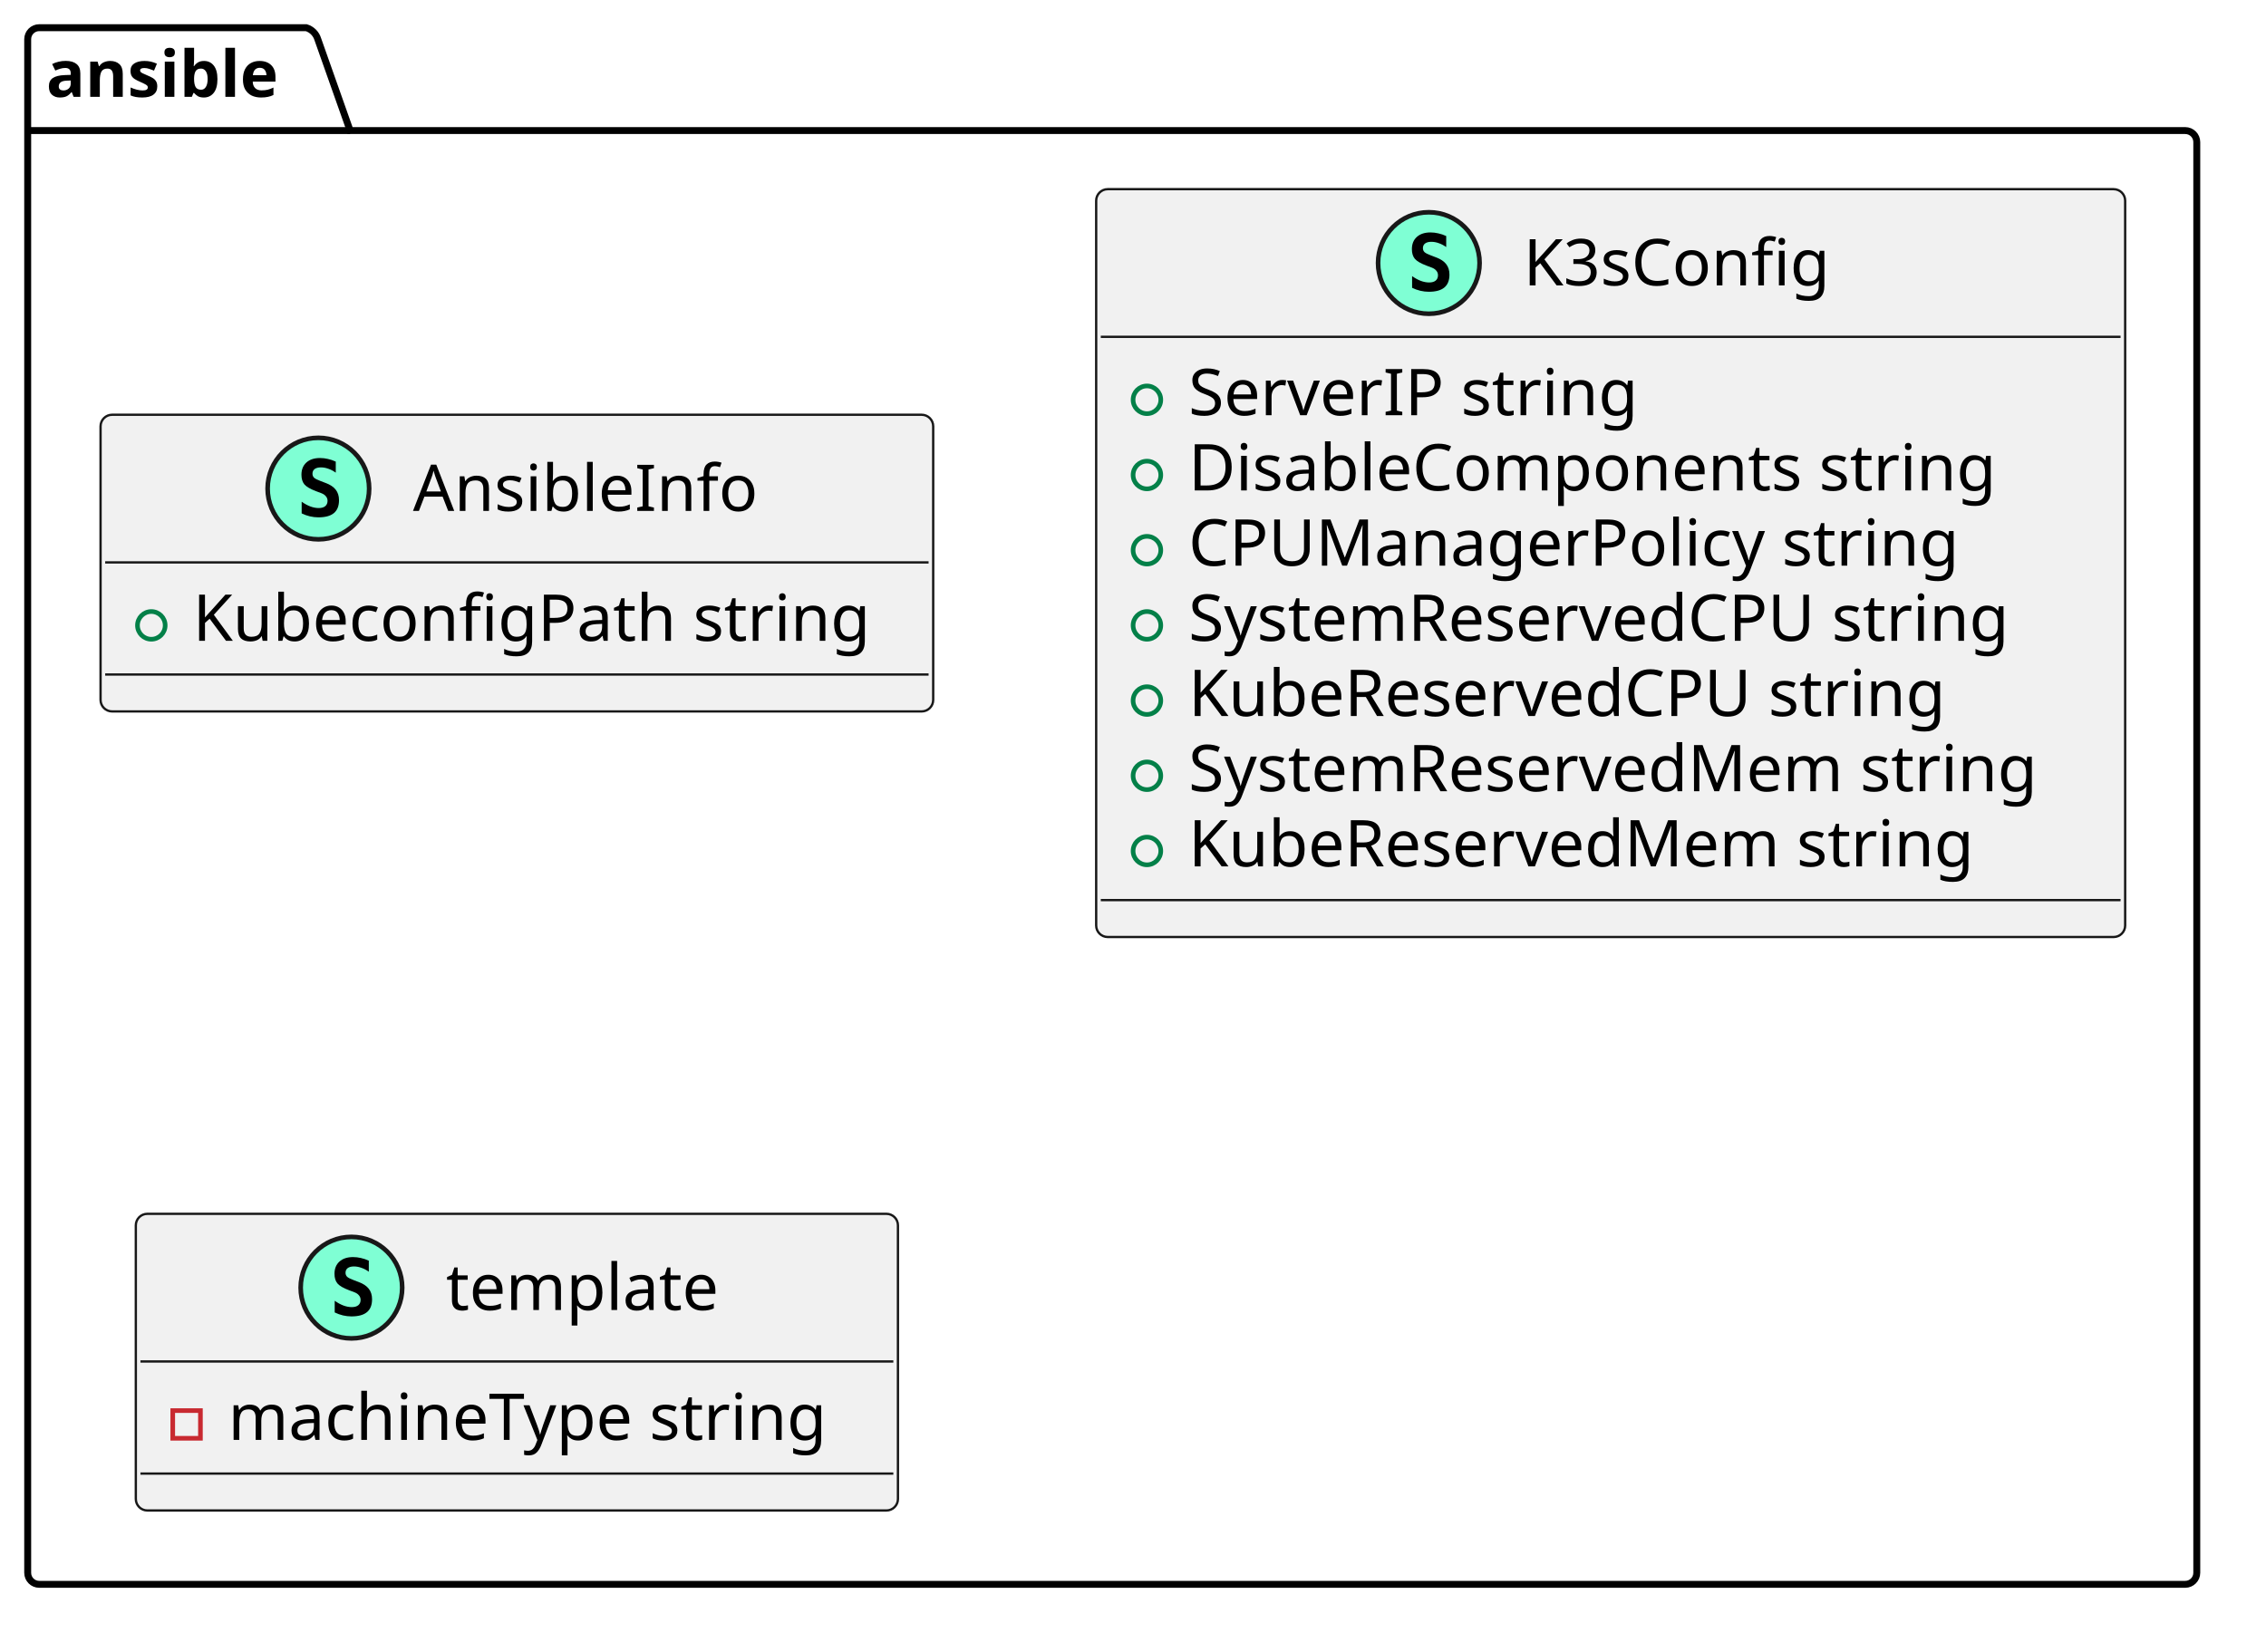
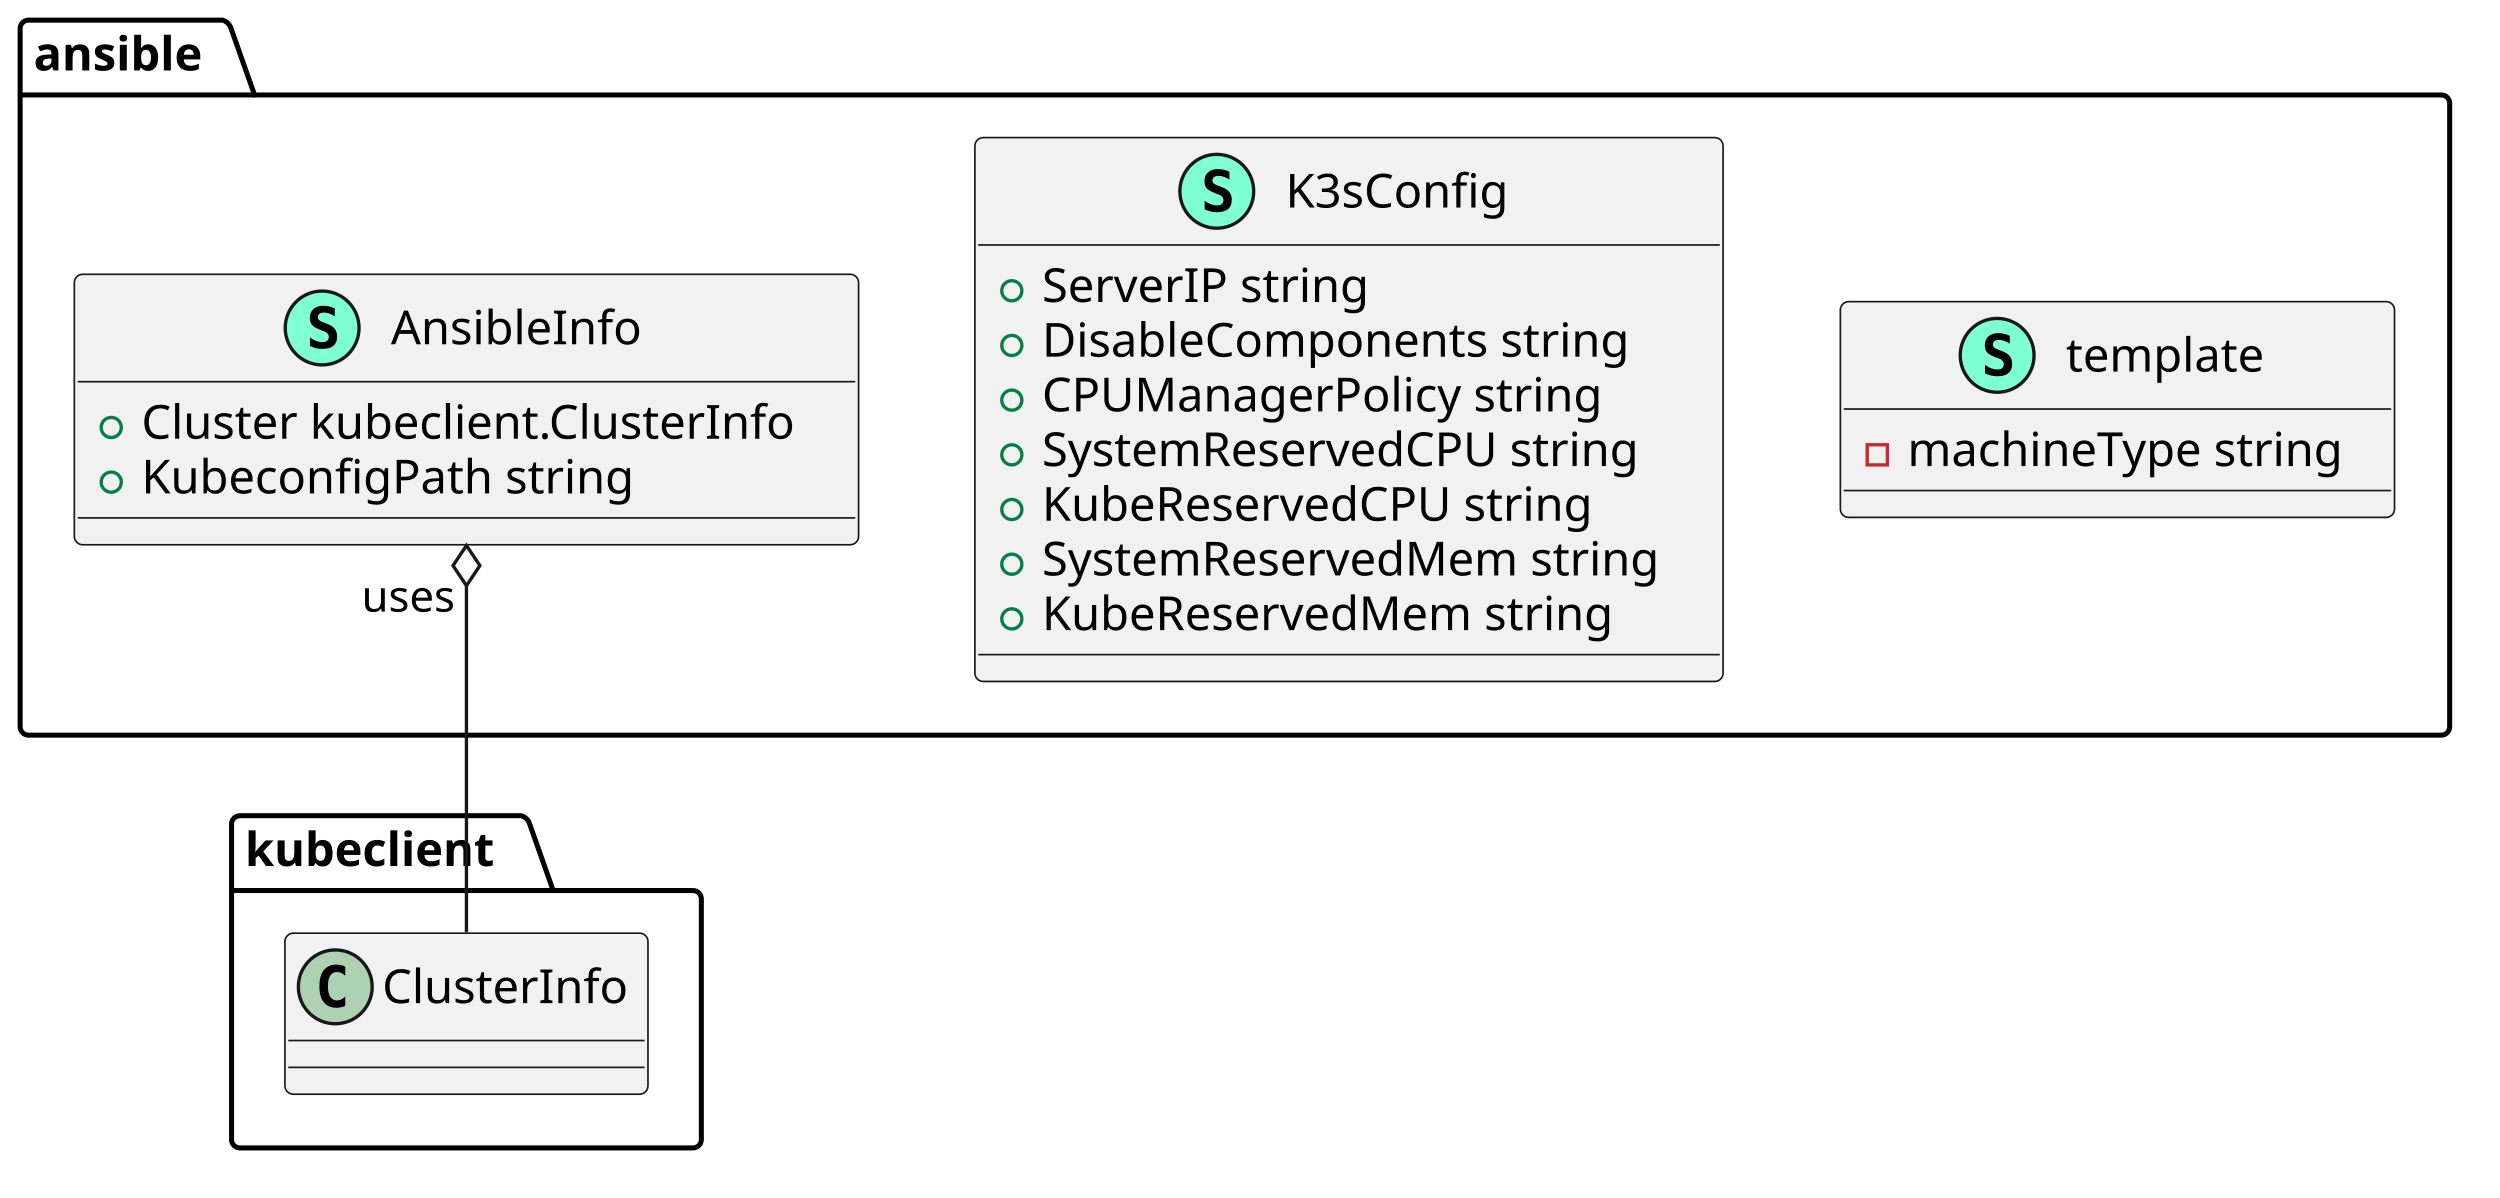
- <svg xmlns="http://www.w3.org/2000/svg" contentStyleType="text/css" data-diagram-type="CLASS" height="358px" preserveAspectRatio="none" style="width:491px;height:358px;background:#FFFFFF;" version="1.1" viewBox="0 0 491 358" width="491px" zoomAndPan="magnify">
+ <svg xmlns="http://www.w3.org/2000/svg" contentStyleType="text/css" data-diagram-type="CLASS" height="357px" preserveAspectRatio="none" style="width:745px;height:357px;background:#FFFFFF;" version="1.1" viewBox="0 0 745 357" width="745px" zoomAndPan="magnify">
  <defs />
  <g>
    <g class="cluster" data-qualified-name="ansible" data-source-line="2" id="ent0001">
-       <path d="M8.5,6 L66.361,6 A3.75,3.75 0 0 1 68.861,8.5 L75.861,28.297 L473.5,28.297 A2.5,2.5 0 0 1 476,30.797 L476,340.87 A2.5,2.5 0 0 1 473.5,343.37 L8.5,343.37 A2.5,2.5 0 0 1 6,340.87 L6,8.5 A2.5,2.5 0 0 1 8.5,6" fill="none" style="stroke:#000000;stroke-width:1.5;" />
+       <path d="M8.5,6 L66.361,6 A3.75,3.75 0 0 1 68.861,8.5 L75.861,28.297 L727.5,28.297 A2.5,2.5 0 0 1 730,30.797 L730,216.58 A2.5,2.5 0 0 1 727.5,219.08 L8.5,219.08 A2.5,2.5 0 0 1 6,216.58 L6,8.5 A2.5,2.5 0 0 1 8.5,6" fill="none" style="stroke:#000000;stroke-width:1.5;" />
      <line style="stroke:#000000;stroke-width:1.5;" x1="6" x2="75.861" y1="28.297" y2="28.297" />
      <text fill="#000000" font-family="sans-serif" font-size="14" font-weight="700" lengthAdjust="spacing" textLength="56.861" x="10" y="20.995">ansible</text>
    </g>
+     <g class="cluster" data-qualified-name="kubeclient" data-source-line="25" id="ent0006">
+       <path d="M71.5,243.08 L155.345,243.08 A3.75,3.75 0 0 1 157.845,245.58 L164.845,265.377 L206.5,265.377 A2.5,2.5 0 0 1 209,267.877 L209,339.58 A2.5,2.5 0 0 1 206.5,342.08 L71.5,342.08 A2.5,2.5 0 0 1 69,339.58 L69,245.58 A2.5,2.5 0 0 1 71.5,243.08" fill="none" style="stroke:#000000;stroke-width:1.5;" />
+       <line style="stroke:#000000;stroke-width:1.5;" x1="69" x2="164.845" y1="265.377" y2="265.377" />
+       <text fill="#000000" font-family="sans-serif" font-size="14" font-weight="700" lengthAdjust="spacing" textLength="82.845" x="73" y="258.075">kubeclient</text>
+     </g>
    <g class="entity" data-qualified-name="ansible.AnsibleInfo" data-source-line="3" id="ent0002">
-       <rect fill="#F1F1F1" height="64.297" rx="2.5" ry="2.5" style="stroke:#181818;stroke-width:0.5;" width="180.417" x="21.79" y="89.89" />
-       <ellipse cx="68.989" cy="105.89" fill="#7FFFD4" rx="11" ry="11" style="stroke:#181818;stroke-width:1;" />
-       <path d="M68.473,106.453 Q66.614,105.749 65.957,104.984 Q65.317,104.203 65.317,102.89 Q65.317,101.203 66.395,100.234 Q67.473,99.265 69.348,99.265 Q70.207,99.265 71.051,99.468 Q71.911,99.656 72.754,100.046 L72.754,102.437 Q71.973,101.874 71.145,101.593 Q70.332,101.296 69.536,101.296 Q68.661,101.296 68.176,101.656 Q67.707,102.015 67.707,102.671 Q67.707,103.187 68.051,103.531 Q68.395,103.859 69.489,104.265 L70.551,104.671 Q72.036,105.218 72.739,106.124 Q73.457,107.031 73.457,108.406 Q73.457,110.281 72.348,111.203 Q71.239,112.124 68.989,112.124 Q68.067,112.124 67.145,111.906 Q66.223,111.687 65.364,111.265 L65.364,108.734 Q66.332,109.421 67.254,109.765 Q68.176,110.109 69.067,110.109 Q69.973,110.109 70.473,109.703 Q70.973,109.281 70.973,108.546 Q70.973,107.984 70.629,107.578 Q70.301,107.156 69.676,106.906 L68.473,106.453 Z " fill="#000000" />
-       <text fill="#000000" font-family="sans-serif" font-size="14" lengthAdjust="spacing" textLength="77.519" x="89.489" y="110.737">AnsibleInfo</text>
-       <line style="stroke:#181818;stroke-width:0.5;" x1="22.79" x2="201.207" y1="121.89" y2="121.89" />
+       <rect fill="#F1F1F1" height="80.594" rx="2.5" ry="2.5" style="stroke:#181818;stroke-width:0.5;" width="233.71" x="22.15" y="81.74" />
+       <ellipse cx="95.995" cy="97.74" fill="#7FFFD4" rx="11" ry="11" style="stroke:#181818;stroke-width:1;" />
+       <path d="M95.48,98.302 Q93.62,97.599 92.964,96.834 Q92.323,96.052 92.323,94.74 Q92.323,93.052 93.401,92.084 Q94.48,91.115 96.355,91.115 Q97.214,91.115 98.058,91.318 Q98.917,91.506 99.761,91.896 L99.761,94.287 Q98.98,93.724 98.151,93.443 Q97.339,93.146 96.542,93.146 Q95.667,93.146 95.183,93.506 Q94.714,93.865 94.714,94.521 Q94.714,95.037 95.058,95.381 Q95.401,95.709 96.495,96.115 L97.558,96.521 Q99.042,97.068 99.745,97.974 Q100.464,98.881 100.464,100.256 Q100.464,102.131 99.355,103.052 Q98.245,103.974 95.995,103.974 Q95.073,103.974 94.151,103.756 Q93.23,103.537 92.37,103.115 L92.37,100.584 Q93.339,101.271 94.261,101.615 Q95.183,101.959 96.073,101.959 Q96.98,101.959 97.48,101.552 Q97.98,101.131 97.98,100.396 Q97.98,99.834 97.636,99.427 Q97.308,99.006 96.683,98.756 L95.48,98.302 Z " fill="#000000" />
+       <text fill="#000000" font-family="sans-serif" font-size="14" lengthAdjust="spacing" textLength="77.519" x="116.495" y="102.587">AnsibleInfo</text>
+       <line style="stroke:#181818;stroke-width:0.5;" x1="23.15" x2="254.86" y1="113.74" y2="113.74" />
      <g data-visibility-modifier="PUBLIC_FIELD">
-         <ellipse cx="32.79" cy="135.538" fill="none" rx="3" ry="3" style="stroke:#038048;stroke-width:1;" />
+         <ellipse cx="33.15" cy="127.388" fill="none" rx="3" ry="3" style="stroke:#038048;stroke-width:1;" />
      </g>
-       <text fill="#000000" font-family="sans-serif" font-size="14" lengthAdjust="spacing" textLength="154.417" x="41.79" y="138.885">KubeconfigPath string</text>
-       <line style="stroke:#181818;stroke-width:0.5;" x1="22.79" x2="201.207" y1="146.187" y2="146.187" />
+       <text fill="#000000" font-family="sans-serif" font-size="14" lengthAdjust="spacing" textLength="207.71" x="42.15" y="130.735">Cluster kubeclient.ClusterInfo</text>
+       <g data-visibility-modifier="PUBLIC_FIELD">
+         <ellipse cx="33.15" cy="143.685" fill="none" rx="3" ry="3" style="stroke:#038048;stroke-width:1;" />
+       </g>
+       <text fill="#000000" font-family="sans-serif" font-size="14" lengthAdjust="spacing" textLength="154.417" x="42.15" y="147.032">KubeconfigPath string</text>
+       <line style="stroke:#181818;stroke-width:0.5;" x1="23.15" x2="254.86" y1="154.334" y2="154.334" />
    </g>
-     <g class="entity" data-qualified-name="ansible.K3sConfig" data-source-line="7" id="ent0003">
-       <rect fill="#F1F1F1" height="162.078" rx="2.5" ry="2.5" style="stroke:#181818;stroke-width:0.5;" width="222.964" x="237.52" y="41" />
-       <ellipse cx="309.601" cy="57" fill="#7FFFD4" rx="11" ry="11" style="stroke:#181818;stroke-width:1;" />
-       <path d="M309.086,57.562 Q307.226,56.859 306.57,56.094 Q305.93,55.312 305.93,54 Q305.93,52.312 307.008,51.344 Q308.086,50.375 309.961,50.375 Q310.82,50.375 311.664,50.578 Q312.523,50.766 313.367,51.156 L313.367,53.547 Q312.586,52.984 311.758,52.703 Q310.945,52.406 310.148,52.406 Q309.273,52.406 308.789,52.766 Q308.32,53.125 308.32,53.781 Q308.32,54.297 308.664,54.641 Q309.008,54.969 310.101,55.375 L311.164,55.781 Q312.648,56.328 313.351,57.234 Q314.07,58.141 314.07,59.516 Q314.07,61.391 312.961,62.312 Q311.851,63.234 309.601,63.234 Q308.68,63.234 307.758,63.016 Q306.836,62.797 305.976,62.375 L305.976,59.844 Q306.945,60.531 307.867,60.875 Q308.789,61.219 309.68,61.219 Q310.586,61.219 311.086,60.812 Q311.586,60.391 311.586,59.656 Q311.586,59.094 311.242,58.688 Q310.914,58.266 310.289,58.016 L309.086,57.562 Z " fill="#000000" />
-       <text fill="#000000" font-family="sans-serif" font-size="14" lengthAdjust="spacing" textLength="70.301" x="330.101" y="61.847">K3sConfig</text>
-       <line style="stroke:#181818;stroke-width:0.5;" x1="238.52" x2="459.484" y1="73" y2="73" />
+     <g class="entity" data-qualified-name="ansible.K3sConfig" data-source-line="8" id="ent0003">
+       <rect fill="#F1F1F1" height="162.078" rx="2.5" ry="2.5" style="stroke:#181818;stroke-width:0.5;" width="222.964" x="290.52" y="41" />
+       <ellipse cx="362.601" cy="57" fill="#7FFFD4" rx="11" ry="11" style="stroke:#181818;stroke-width:1;" />
+       <path d="M362.086,57.562 Q360.226,56.859 359.57,56.094 Q358.93,55.312 358.93,54 Q358.93,52.312 360.008,51.344 Q361.086,50.375 362.961,50.375 Q363.82,50.375 364.664,50.578 Q365.523,50.766 366.367,51.156 L366.367,53.547 Q365.586,52.984 364.758,52.703 Q363.945,52.406 363.148,52.406 Q362.273,52.406 361.789,52.766 Q361.32,53.125 361.32,53.781 Q361.32,54.297 361.664,54.641 Q362.008,54.969 363.101,55.375 L364.164,55.781 Q365.648,56.328 366.351,57.234 Q367.07,58.141 367.07,59.516 Q367.07,61.391 365.961,62.312 Q364.851,63.234 362.601,63.234 Q361.68,63.234 360.758,63.016 Q359.836,62.797 358.976,62.375 L358.976,59.844 Q359.945,60.531 360.867,60.875 Q361.789,61.219 362.68,61.219 Q363.586,61.219 364.086,60.812 Q364.586,60.391 364.586,59.656 Q364.586,59.094 364.242,58.688 Q363.914,58.266 363.289,58.016 L362.086,57.562 Z " fill="#000000" />
+       <text fill="#000000" font-family="sans-serif" font-size="14" lengthAdjust="spacing" textLength="70.301" x="383.101" y="61.847">K3sConfig</text>
+       <line style="stroke:#181818;stroke-width:0.5;" x1="291.52" x2="512.484" y1="73" y2="73" />
      <g data-visibility-modifier="PUBLIC_FIELD">
-         <ellipse cx="248.52" cy="86.648" fill="none" rx="3" ry="3" style="stroke:#038048;stroke-width:1;" />
+         <ellipse cx="301.52" cy="86.648" fill="none" rx="3" ry="3" style="stroke:#038048;stroke-width:1;" />
      </g>
-       <text fill="#000000" font-family="sans-serif" font-size="14" lengthAdjust="spacing" textLength="103.12" x="257.52" y="89.995">ServerIP string</text>
+       <text fill="#000000" font-family="sans-serif" font-size="14" lengthAdjust="spacing" textLength="103.12" x="310.52" y="89.995">ServerIP string</text>
      <g data-visibility-modifier="PUBLIC_FIELD">
-         <ellipse cx="248.52" cy="102.945" fill="none" rx="3" ry="3" style="stroke:#038048;stroke-width:1;" />
+         <ellipse cx="301.52" cy="102.945" fill="none" rx="3" ry="3" style="stroke:#038048;stroke-width:1;" />
      </g>
-       <text fill="#000000" font-family="sans-serif" font-size="14" lengthAdjust="spacing" textLength="185.144" x="257.52" y="106.292">DisableComponents string</text>
+       <text fill="#000000" font-family="sans-serif" font-size="14" lengthAdjust="spacing" textLength="185.144" x="310.52" y="106.292">DisableComponents string</text>
      <g data-visibility-modifier="PUBLIC_FIELD">
-         <ellipse cx="248.52" cy="119.242" fill="none" rx="3" ry="3" style="stroke:#038048;stroke-width:1;" />
+         <ellipse cx="301.52" cy="119.242" fill="none" rx="3" ry="3" style="stroke:#038048;stroke-width:1;" />
      </g>
-       <text fill="#000000" font-family="sans-serif" font-size="14" lengthAdjust="spacing" textLength="175.239" x="257.52" y="122.589">CPUManagerPolicy string</text>
+       <text fill="#000000" font-family="sans-serif" font-size="14" lengthAdjust="spacing" textLength="175.239" x="310.52" y="122.589">CPUManagerPolicy string</text>
      <g data-visibility-modifier="PUBLIC_FIELD">
-         <ellipse cx="248.52" cy="135.539" fill="none" rx="3" ry="3" style="stroke:#038048;stroke-width:1;" />
+         <ellipse cx="301.52" cy="135.539" fill="none" rx="3" ry="3" style="stroke:#038048;stroke-width:1;" />
      </g>
-       <text fill="#000000" font-family="sans-serif" font-size="14" lengthAdjust="spacing" textLength="191.099" x="257.52" y="138.886">SystemReservedCPU string</text>
+       <text fill="#000000" font-family="sans-serif" font-size="14" lengthAdjust="spacing" textLength="191.099" x="310.52" y="138.886">SystemReservedCPU string</text>
      <g data-visibility-modifier="PUBLIC_FIELD">
-         <ellipse cx="248.52" cy="151.836" fill="none" rx="3" ry="3" style="stroke:#038048;stroke-width:1;" />
+         <ellipse cx="301.52" cy="151.836" fill="none" rx="3" ry="3" style="stroke:#038048;stroke-width:1;" />
      </g>
-       <text fill="#000000" font-family="sans-serif" font-size="14" lengthAdjust="spacing" textLength="174.446" x="257.52" y="155.183">KubeReservedCPU string</text>
+       <text fill="#000000" font-family="sans-serif" font-size="14" lengthAdjust="spacing" textLength="174.446" x="310.52" y="155.183">KubeReservedCPU string</text>
      <g data-visibility-modifier="PUBLIC_FIELD">
-         <ellipse cx="248.52" cy="168.133" fill="none" rx="3" ry="3" style="stroke:#038048;stroke-width:1;" />
+         <ellipse cx="301.52" cy="168.133" fill="none" rx="3" ry="3" style="stroke:#038048;stroke-width:1;" />
      </g>
-       <text fill="#000000" font-family="sans-serif" font-size="14" lengthAdjust="spacing" textLength="196.964" x="257.52" y="171.48">SystemReservedMem string</text>
+       <text fill="#000000" font-family="sans-serif" font-size="14" lengthAdjust="spacing" textLength="196.964" x="310.52" y="171.48">SystemReservedMem string</text>
      <g data-visibility-modifier="PUBLIC_FIELD">
-         <ellipse cx="248.52" cy="184.43" fill="none" rx="3" ry="3" style="stroke:#038048;stroke-width:1;" />
+         <ellipse cx="301.52" cy="184.43" fill="none" rx="3" ry="3" style="stroke:#038048;stroke-width:1;" />
      </g>
-       <text fill="#000000" font-family="sans-serif" font-size="14" lengthAdjust="spacing" textLength="180.311" x="257.52" y="187.776">KubeReservedMem string</text>
-       <line style="stroke:#181818;stroke-width:0.5;" x1="238.52" x2="459.484" y1="195.078" y2="195.078" />
+       <text fill="#000000" font-family="sans-serif" font-size="14" lengthAdjust="spacing" textLength="180.311" x="310.52" y="187.776">KubeReservedMem string</text>
+       <line style="stroke:#181818;stroke-width:0.5;" x1="291.52" x2="512.484" y1="195.078" y2="195.078" />
    </g>
-     <g class="entity" data-qualified-name="ansible.template" data-source-line="17" id="ent0004">
-       <rect fill="#F1F1F1" height="64.297" rx="2.5" ry="2.5" style="stroke:#181818;stroke-width:0.5;" width="165.139" x="29.43" y="263.07" />
-       <ellipse cx="76.15" cy="279.07" fill="#7FFFD4" rx="11" ry="11" style="stroke:#181818;stroke-width:1;" />
-       <path d="M75.635,279.632 Q73.775,278.929 73.119,278.164 Q72.478,277.382 72.478,276.07 Q72.478,274.382 73.556,273.414 Q74.635,272.445 76.51,272.445 Q77.369,272.445 78.213,272.648 Q79.072,272.836 79.916,273.226 L79.916,275.617 Q79.135,275.054 78.306,274.773 Q77.494,274.476 76.697,274.476 Q75.822,274.476 75.338,274.836 Q74.869,275.195 74.869,275.851 Q74.869,276.367 75.213,276.711 Q75.556,277.039 76.65,277.445 L77.713,277.851 Q79.197,278.398 79.9,279.304 Q80.619,280.211 80.619,281.586 Q80.619,283.461 79.51,284.382 Q78.4,285.304 76.15,285.304 Q75.228,285.304 74.306,285.086 Q73.385,284.867 72.525,284.445 L72.525,281.914 Q73.494,282.601 74.416,282.945 Q75.338,283.289 76.228,283.289 Q77.135,283.289 77.635,282.882 Q78.135,282.461 78.135,281.726 Q78.135,281.164 77.791,280.757 Q77.463,280.336 76.838,280.086 L75.635,279.632 Z " fill="#000000" />
-       <text fill="#000000" font-family="sans-serif" font-size="14" lengthAdjust="spacing" textLength="63.198" x="96.65" y="283.917">template</text>
-       <line style="stroke:#181818;stroke-width:0.5;" x1="30.43" x2="193.569" y1="295.07" y2="295.07" />
+     <g class="entity" data-qualified-name="ansible.template" data-source-line="18" id="ent0004">
+       <rect fill="#F1F1F1" height="64.297" rx="2.5" ry="2.5" style="stroke:#181818;stroke-width:0.5;" width="165.139" x="548.43" y="89.89" />
+       <ellipse cx="595.15" cy="105.89" fill="#7FFFD4" rx="11" ry="11" style="stroke:#181818;stroke-width:1;" />
+       <path d="M594.635,106.453 Q592.775,105.749 592.119,104.984 Q591.478,104.203 591.478,102.89 Q591.478,101.203 592.557,100.234 Q593.635,99.265 595.51,99.265 Q596.369,99.265 597.213,99.468 Q598.072,99.656 598.916,100.046 L598.916,102.437 Q598.135,101.874 597.307,101.593 Q596.494,101.296 595.697,101.296 Q594.822,101.296 594.338,101.656 Q593.869,102.015 593.869,102.671 Q593.869,103.187 594.213,103.531 Q594.557,103.859 595.65,104.265 L596.713,104.671 Q598.197,105.218 598.9,106.124 Q599.619,107.031 599.619,108.406 Q599.619,110.281 598.51,111.203 Q597.4,112.124 595.15,112.124 Q594.228,112.124 593.307,111.906 Q592.385,111.687 591.525,111.265 L591.525,108.734 Q592.494,109.421 593.416,109.765 Q594.338,110.109 595.228,110.109 Q596.135,110.109 596.635,109.703 Q597.135,109.281 597.135,108.546 Q597.135,107.984 596.791,107.578 Q596.463,107.156 595.838,106.906 L594.635,106.453 Z " fill="#000000" />
+       <text fill="#000000" font-family="sans-serif" font-size="14" lengthAdjust="spacing" textLength="63.198" x="615.65" y="110.737">template</text>
+       <line style="stroke:#181818;stroke-width:0.5;" x1="549.43" x2="712.569" y1="121.89" y2="121.89" />
      <g data-visibility-modifier="PRIVATE_FIELD">
-         <rect fill="none" height="6" style="stroke:#C82930;stroke-width:1;" width="6" x="37.43" y="305.718" />
+         <rect fill="none" height="6" style="stroke:#C82930;stroke-width:1;" width="6" x="556.43" y="132.538" />
      </g>
-       <text fill="#000000" font-family="sans-serif" font-size="14" lengthAdjust="spacing" textLength="139.139" x="49.43" y="312.065">machineType string</text>
-       <line style="stroke:#181818;stroke-width:0.5;" x1="30.43" x2="193.569" y1="319.367" y2="319.367" />
+       <text fill="#000000" font-family="sans-serif" font-size="14" lengthAdjust="spacing" textLength="139.139" x="568.43" y="138.885">machineType string</text>
+       <line style="stroke:#181818;stroke-width:0.5;" x1="549.43" x2="712.569" y1="146.187" y2="146.187" />
+     </g>
+     <g class="entity" data-qualified-name="kubeclient.ClusterInfo" data-source-line="25" id="ent0005">
+       <rect fill="#F1F1F1" height="48" rx="2.5" ry="2.5" style="stroke:#181818;stroke-width:0.5;" width="108.186" x="84.91" y="278.08" />
+       <ellipse cx="99.91" cy="294.08" fill="#ADD1B2" rx="11" ry="11" style="stroke:#181818;stroke-width:1;" />
+       <path d="M102.879,299.721 Q102.301,300.017 101.66,300.158 Q101.019,300.314 100.316,300.314 Q97.816,300.314 96.488,298.674 Q95.176,297.017 95.176,293.892 Q95.176,290.767 96.488,289.111 Q97.816,287.455 100.316,287.455 Q101.019,287.455 101.66,287.611 Q102.316,287.767 102.879,288.064 L102.879,290.783 Q102.254,290.205 101.66,289.939 Q101.066,289.658 100.441,289.658 Q99.097,289.658 98.41,290.736 Q97.722,291.799 97.722,293.892 Q97.722,295.986 98.41,297.064 Q99.097,298.127 100.441,298.127 Q101.066,298.127 101.66,297.861 Q102.254,297.58 102.879,297.002 L102.879,299.721 Z " fill="#000000" />
+       <text fill="#000000" font-family="sans-serif" font-size="14" lengthAdjust="spacing" textLength="76.186" x="113.91" y="298.927">ClusterInfo</text>
+       <line style="stroke:#181818;stroke-width:0.5;" x1="85.91" x2="192.096" y1="310.08" y2="310.08" />
+       <line style="stroke:#181818;stroke-width:0.5;" x1="85.91" x2="192.096" y1="318.08" y2="318.08" />
+     </g>
+     <g class="link" data-entity-1="ent0002" data-entity-2="ent0005" data-link-type="aggregation" data-source-line="25" id="lnk7">
+       <path codeLine="25" d="M139,174.55 C139,209.9 139,248.51 139,277.76" fill="none" id="AnsibleInfo-backto-ClusterInfo" style="stroke:#181818;stroke-width:1;" />
+       <polygon fill="none" points="139,162.55,135,168.55,139,174.55,143,168.55,139,162.55" style="stroke:#181818;stroke-width:1;stroke-linejoin:miter;stroke-miterlimit:10;" />
+       <text fill="#000000" font-family="sans-serif" font-size="13" lengthAdjust="spacing" textLength="29.783" x="107.751" y="182.28">uses</text>
    </g>
  </g>
</svg>
